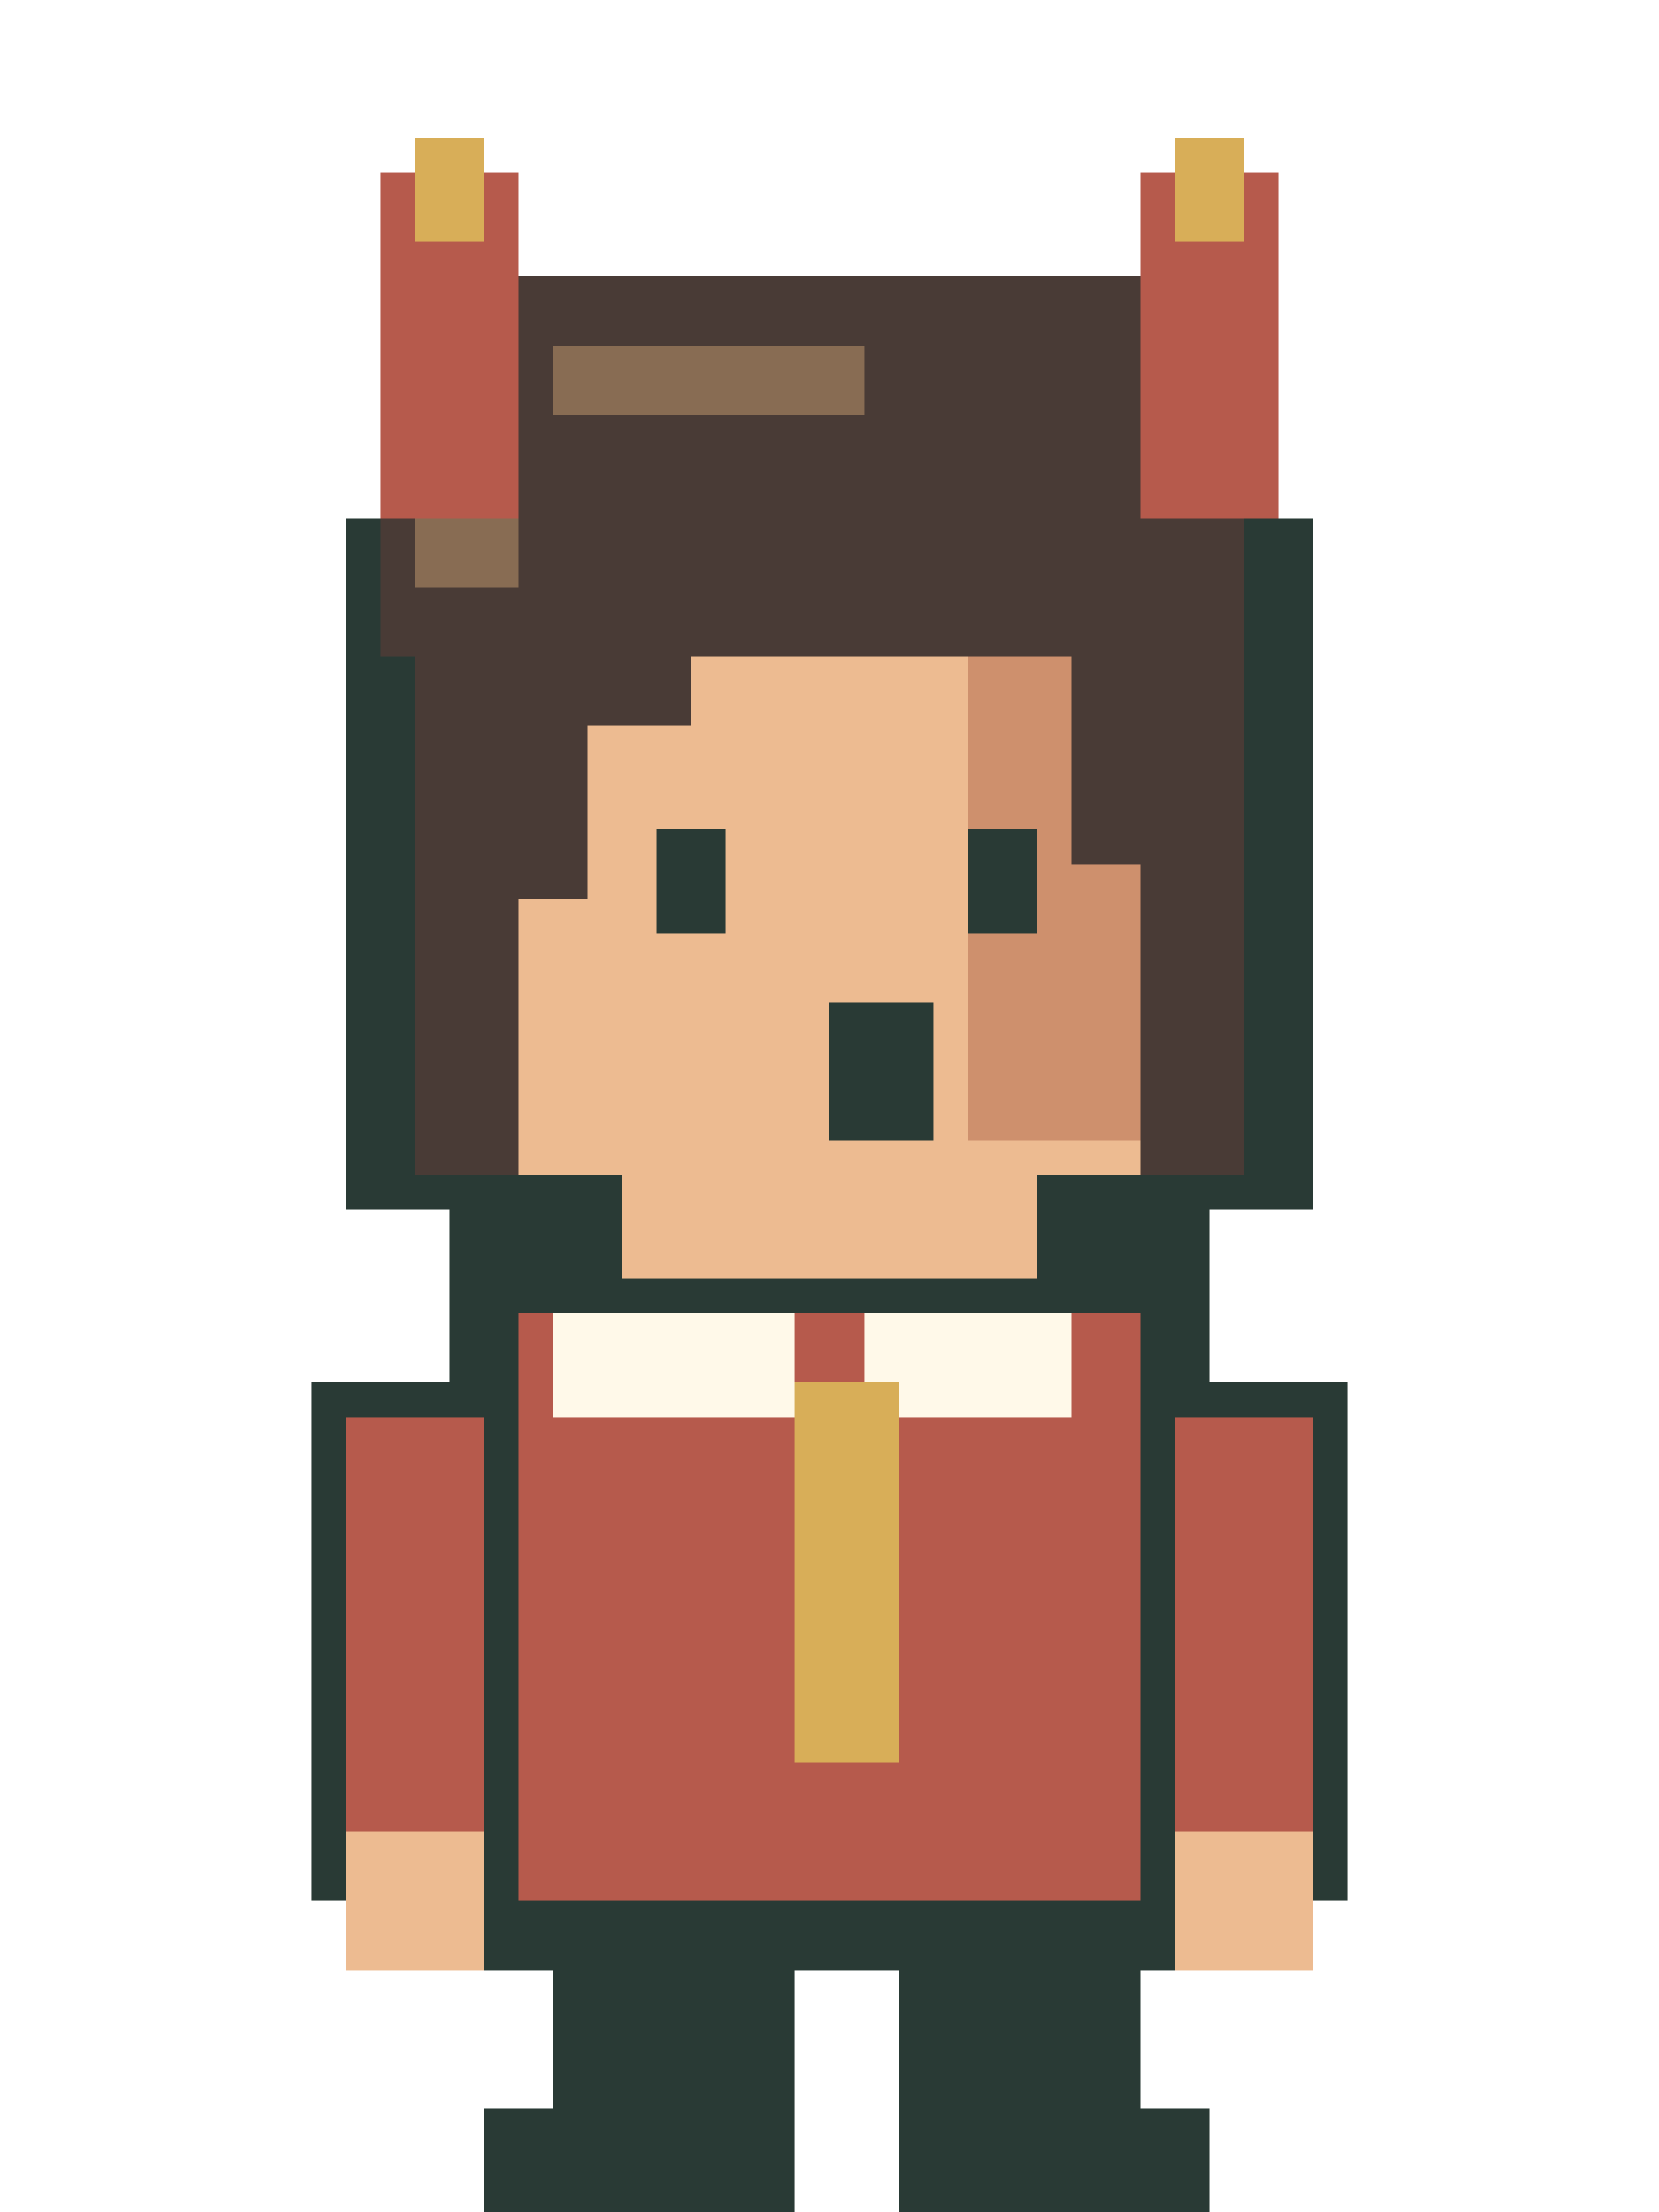
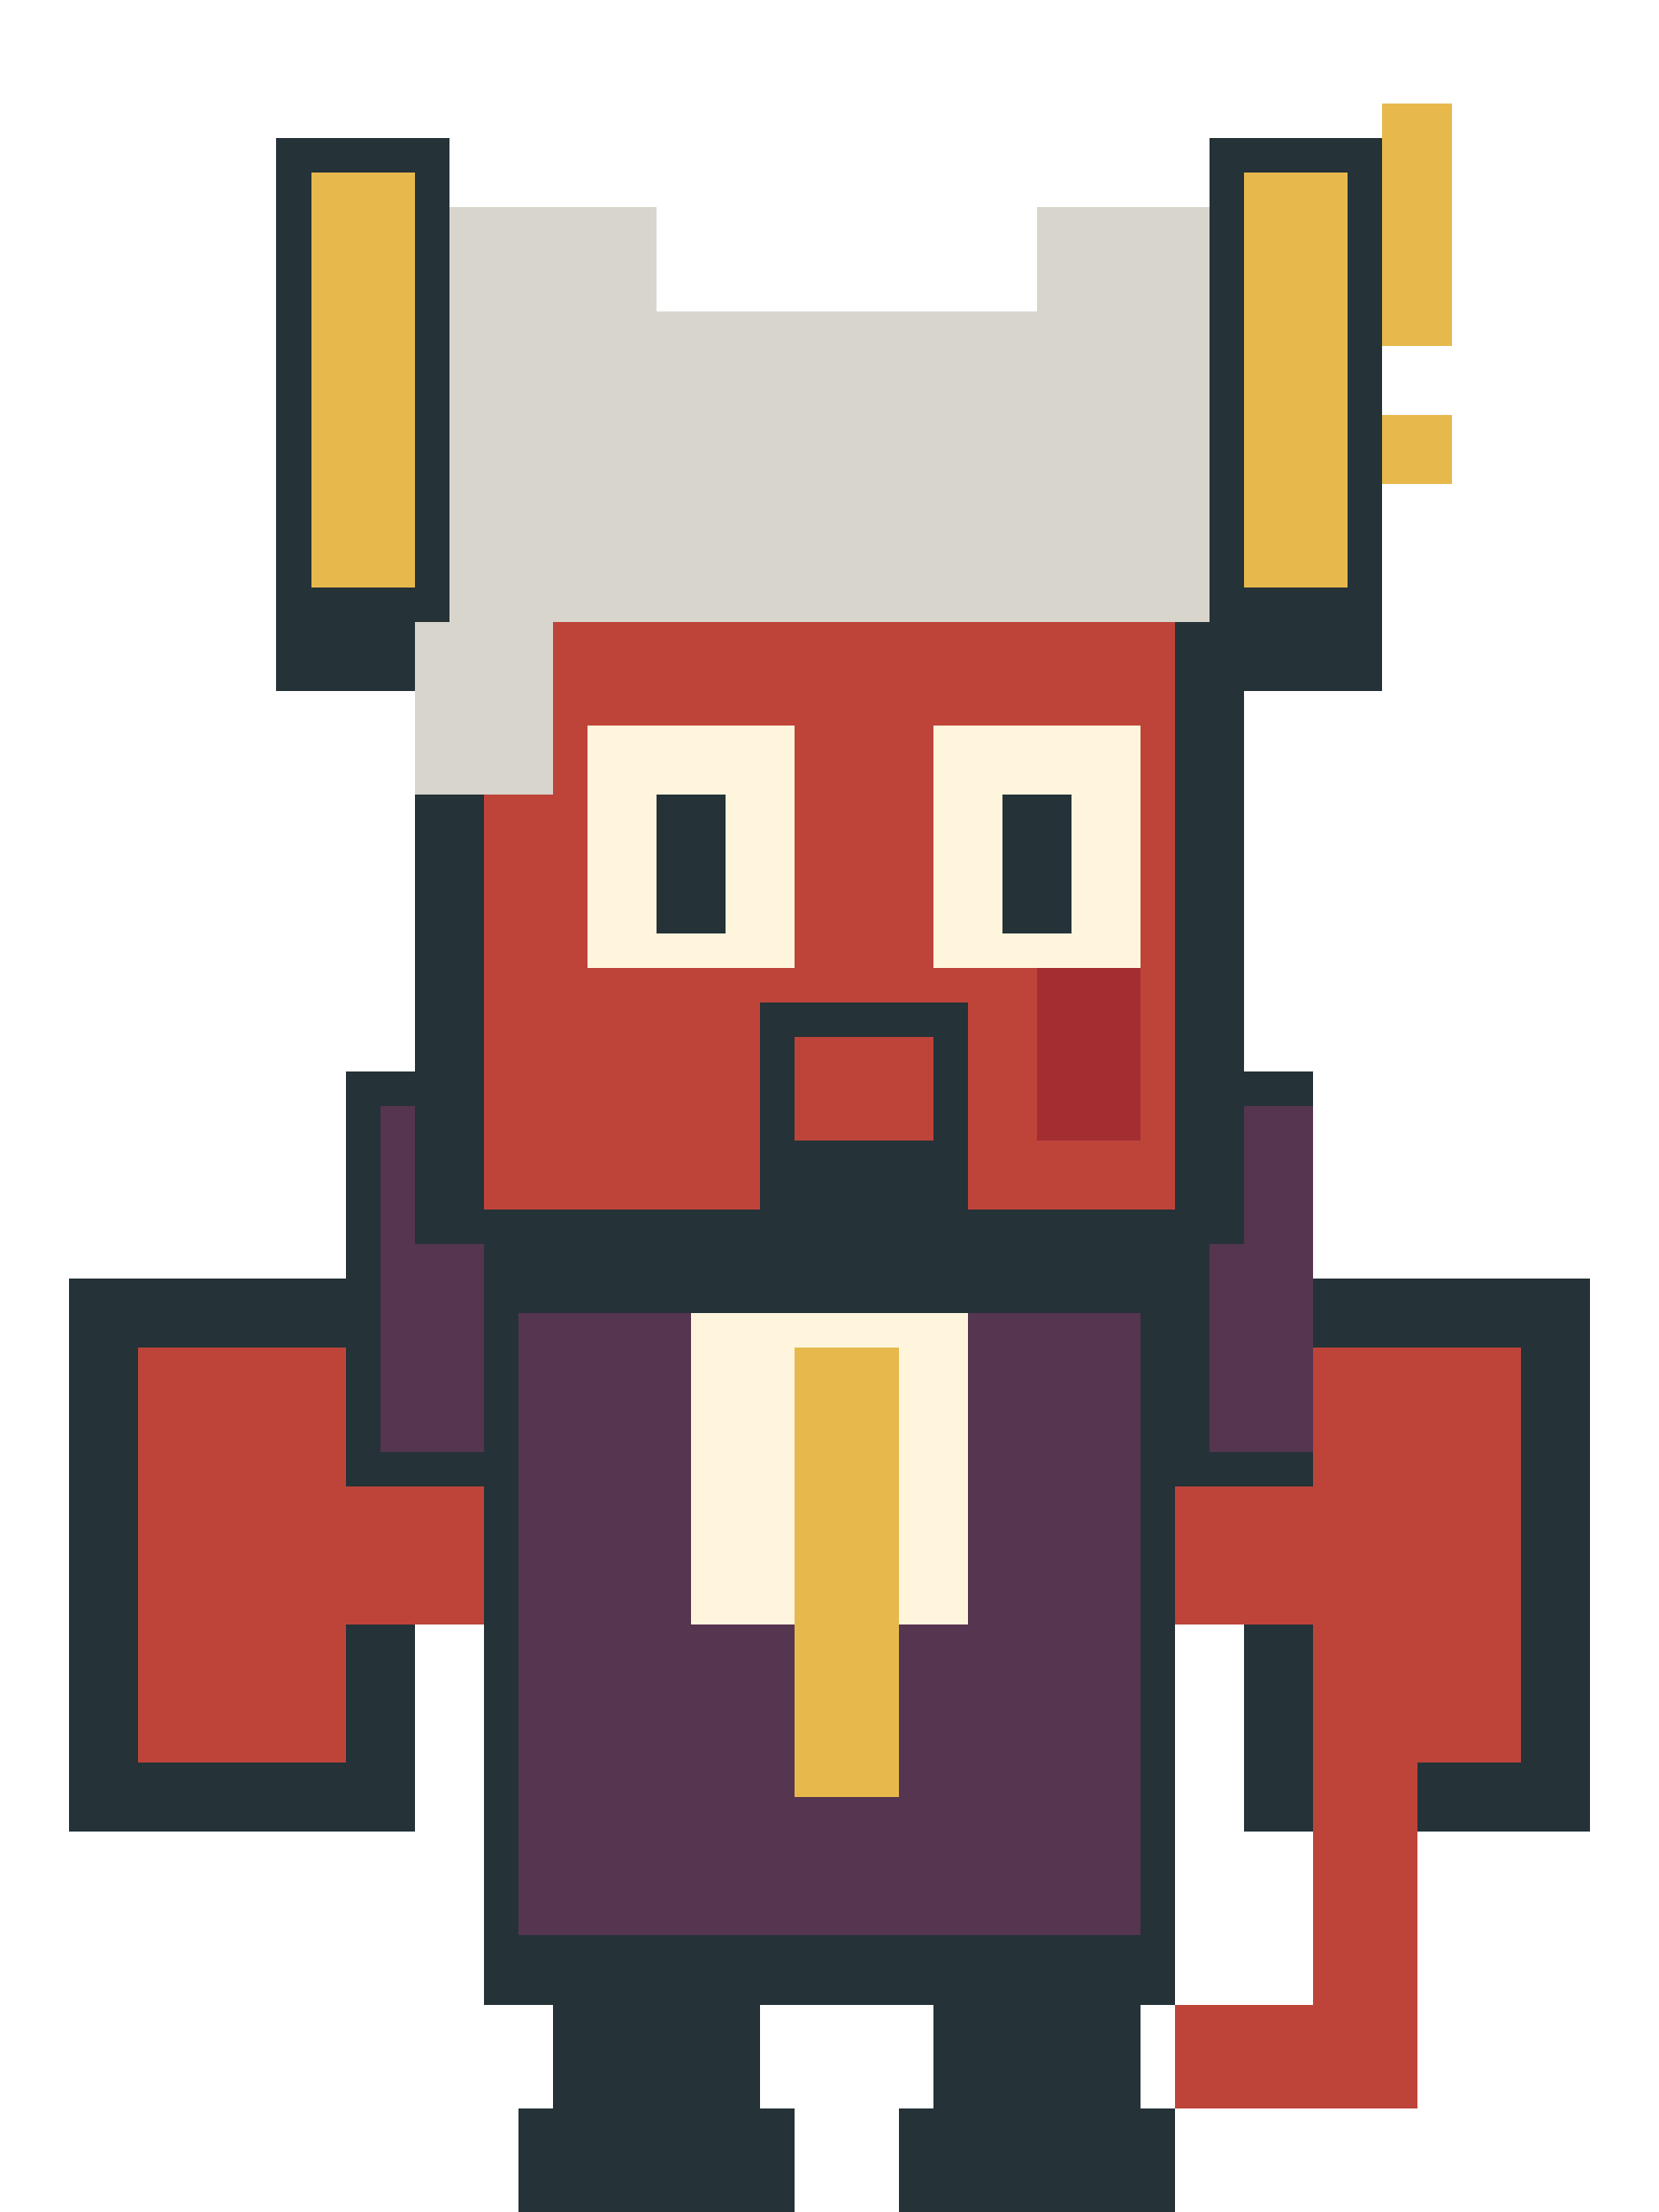
<svg xmlns="http://www.w3.org/2000/svg" width="48" height="64" viewBox="0 0 48 64" shape-rendering="crispEdges">
-   <rect x="13" y="9" width="22" height="30" fill="#293a35" />
-   <rect x="10" y="15" width="28" height="20" fill="#293a35" />
-   <rect x="12" y="15" width="24" height="19" fill="#493b36" />
-   <rect x="15" y="15" width="18" height="19" fill="#edbb91" />
-   <rect x="28" y="19" width="5" height="14" fill="#ce906d" />
-   <rect x="18" y="33" width="12" height="5" fill="#edbb91" />
-   <rect x="14" y="8" width="19" height="5" fill="#493b36" />
-   <rect x="11" y="12" width="22" height="7" fill="#493b36" />
-   <rect x="12" y="18" width="5" height="8" fill="#493b36" />
-   <rect x="16" y="18" width="4" height="3" fill="#493b36" />
-   <rect x="31" y="15" width="5" height="10" fill="#493b36" />
-   <rect x="16" y="10" width="9" height="2" fill="#886c53" />
-   <rect x="12" y="13" width="3" height="4" fill="#886c53" />
-   <rect x="19" y="24" width="2" height="3" fill="#293a35" />
-   <rect x="28" y="24" width="2" height="3" fill="#293a35" />
-   <rect x="24" y="29" width="3" height="4" fill="#293a35" />
-   <rect x="13" y="37" width="22" height="20" fill="#293a35" />
-   <rect x="9" y="40" width="5" height="15" fill="#293a35" />
-   <rect x="34" y="40" width="5" height="15" fill="#293a35" />
-   <rect x="10" y="41" width="4" height="12" fill="#b65a4c" />
-   <rect x="34" y="41" width="4" height="12" fill="#b65a4c" />
-   <rect x="15" y="38" width="18" height="17" fill="#b65a4c" />
-   <rect x="16" y="38" width="7" height="3" fill="#fff9e9" />
-   <rect x="25" y="38" width="6" height="3" fill="#fff9e9" />
-   <rect x="23" y="40" width="3" height="11" fill="#d8ae58" />
-   <rect x="10" y="53" width="4" height="4" fill="#edbb91" />
-   <rect x="34" y="53" width="4" height="4" fill="#edbb91" />
-   <rect x="16" y="55" width="7" height="7" fill="#293a35" />
-   <rect x="26" y="55" width="7" height="7" fill="#293a35" />
-   <rect x="14" y="61" width="9" height="3" fill="#293a35" />
-   <rect x="26" y="61" width="9" height="3" fill="#293a35" />
-   <rect x="11" y="5" width="4" height="10" fill="#b65a4c" />
-   <rect x="33" y="5" width="4" height="10" fill="#b65a4c" />
-   <rect x="12" y="4" width="2" height="3" fill="#d8ae58" />
-   <rect x="34" y="4" width="2" height="3" fill="#d8ae58" />
+   <rect x="2" y="37" width="10" height="16" fill="#253238" />
+   <rect x="4" y="39" width="6" height="12" fill="#be443a" />
+   <rect x="36" y="37" width="10" height="16" fill="#253238" />
+   <rect x="38" y="39" width="6" height="12" fill="#be443a" />
+   <rect x="38" y="49" width="3" height="11" fill="#be443a" />
+   <rect x="34" y="58" width="7" height="3" fill="#be443a" />
+   <rect x="14" y="36" width="20" height="22" fill="#253238" />
+   <rect x="15" y="38" width="18" height="18" fill="#553550" />
+   <rect x="16" y="57" width="6" height="5" fill="#253238" />
+   <rect x="15" y="61" width="8" height="3" fill="#253238" />
+   <rect x="27" y="57" width="6" height="5" fill="#253238" />
+   <rect x="26" y="61" width="8" height="3" fill="#253238" />
+   <rect x="10" y="31" width="4" height="15" fill="#253238" />
+   <rect x="11" y="32" width="3" height="10" fill="#553550" />
+   <rect x="10" y="43" width="4" height="4" fill="#be443a" />
+   <rect x="34" y="31" width="4" height="15" fill="#253238" />
+   <rect x="35" y="32" width="3" height="10" fill="#553550" />
+   <rect x="34" y="43" width="4" height="4" fill="#be443a" />
+   <rect x="20" y="38" width="8" height="9" fill="#fff5dc" />
+   <rect x="23" y="39" width="3" height="13" fill="#e7b94c" />
+   <rect x="12" y="12" width="24" height="24" fill="#253238" />
+   <rect x="14" y="15" width="20" height="20" fill="#be443a" />
+   <rect x="12" y="9" width="24" height="9" fill="#d8d5cd" />
+   <rect x="13" y="6" width="6" height="9" fill="#d8d5cd" />
+   <rect x="30" y="6" width="5" height="9" fill="#d8d5cd" />
+   <rect x="8" y="4" width="5" height="16" fill="#253238" />
+   <rect x="35" y="4" width="5" height="16" fill="#253238" />
+   <rect x="9" y="5" width="3" height="12" fill="#e7b94c" />
+   <rect x="36" y="5" width="3" height="12" fill="#e7b94c" />
+   <rect x="12" y="18" width="4" height="5" fill="#d8d5cd" />
+   <rect x="30" y="24" width="3" height="9" fill="#a32e32" />
+   <rect x="17" y="21" width="6" height="7" fill="#fff5dc" />
+   <rect x="19" y="23" width="2" height="4" fill="#253238" />
+   <rect x="27" y="21" width="6" height="7" fill="#fff5dc" />
+   <rect x="29" y="23" width="2" height="4" fill="#253238" />
+   <rect x="22" y="29" width="6" height="6" fill="#253238" />
+   <rect x="23" y="30" width="4" height="3" fill="#be443a" />
+   <rect x="40" y="3" width="2" height="7" fill="#e7b94c" />
+   <rect x="40" y="12" width="2" height="2" fill="#e7b94c" />
</svg>
